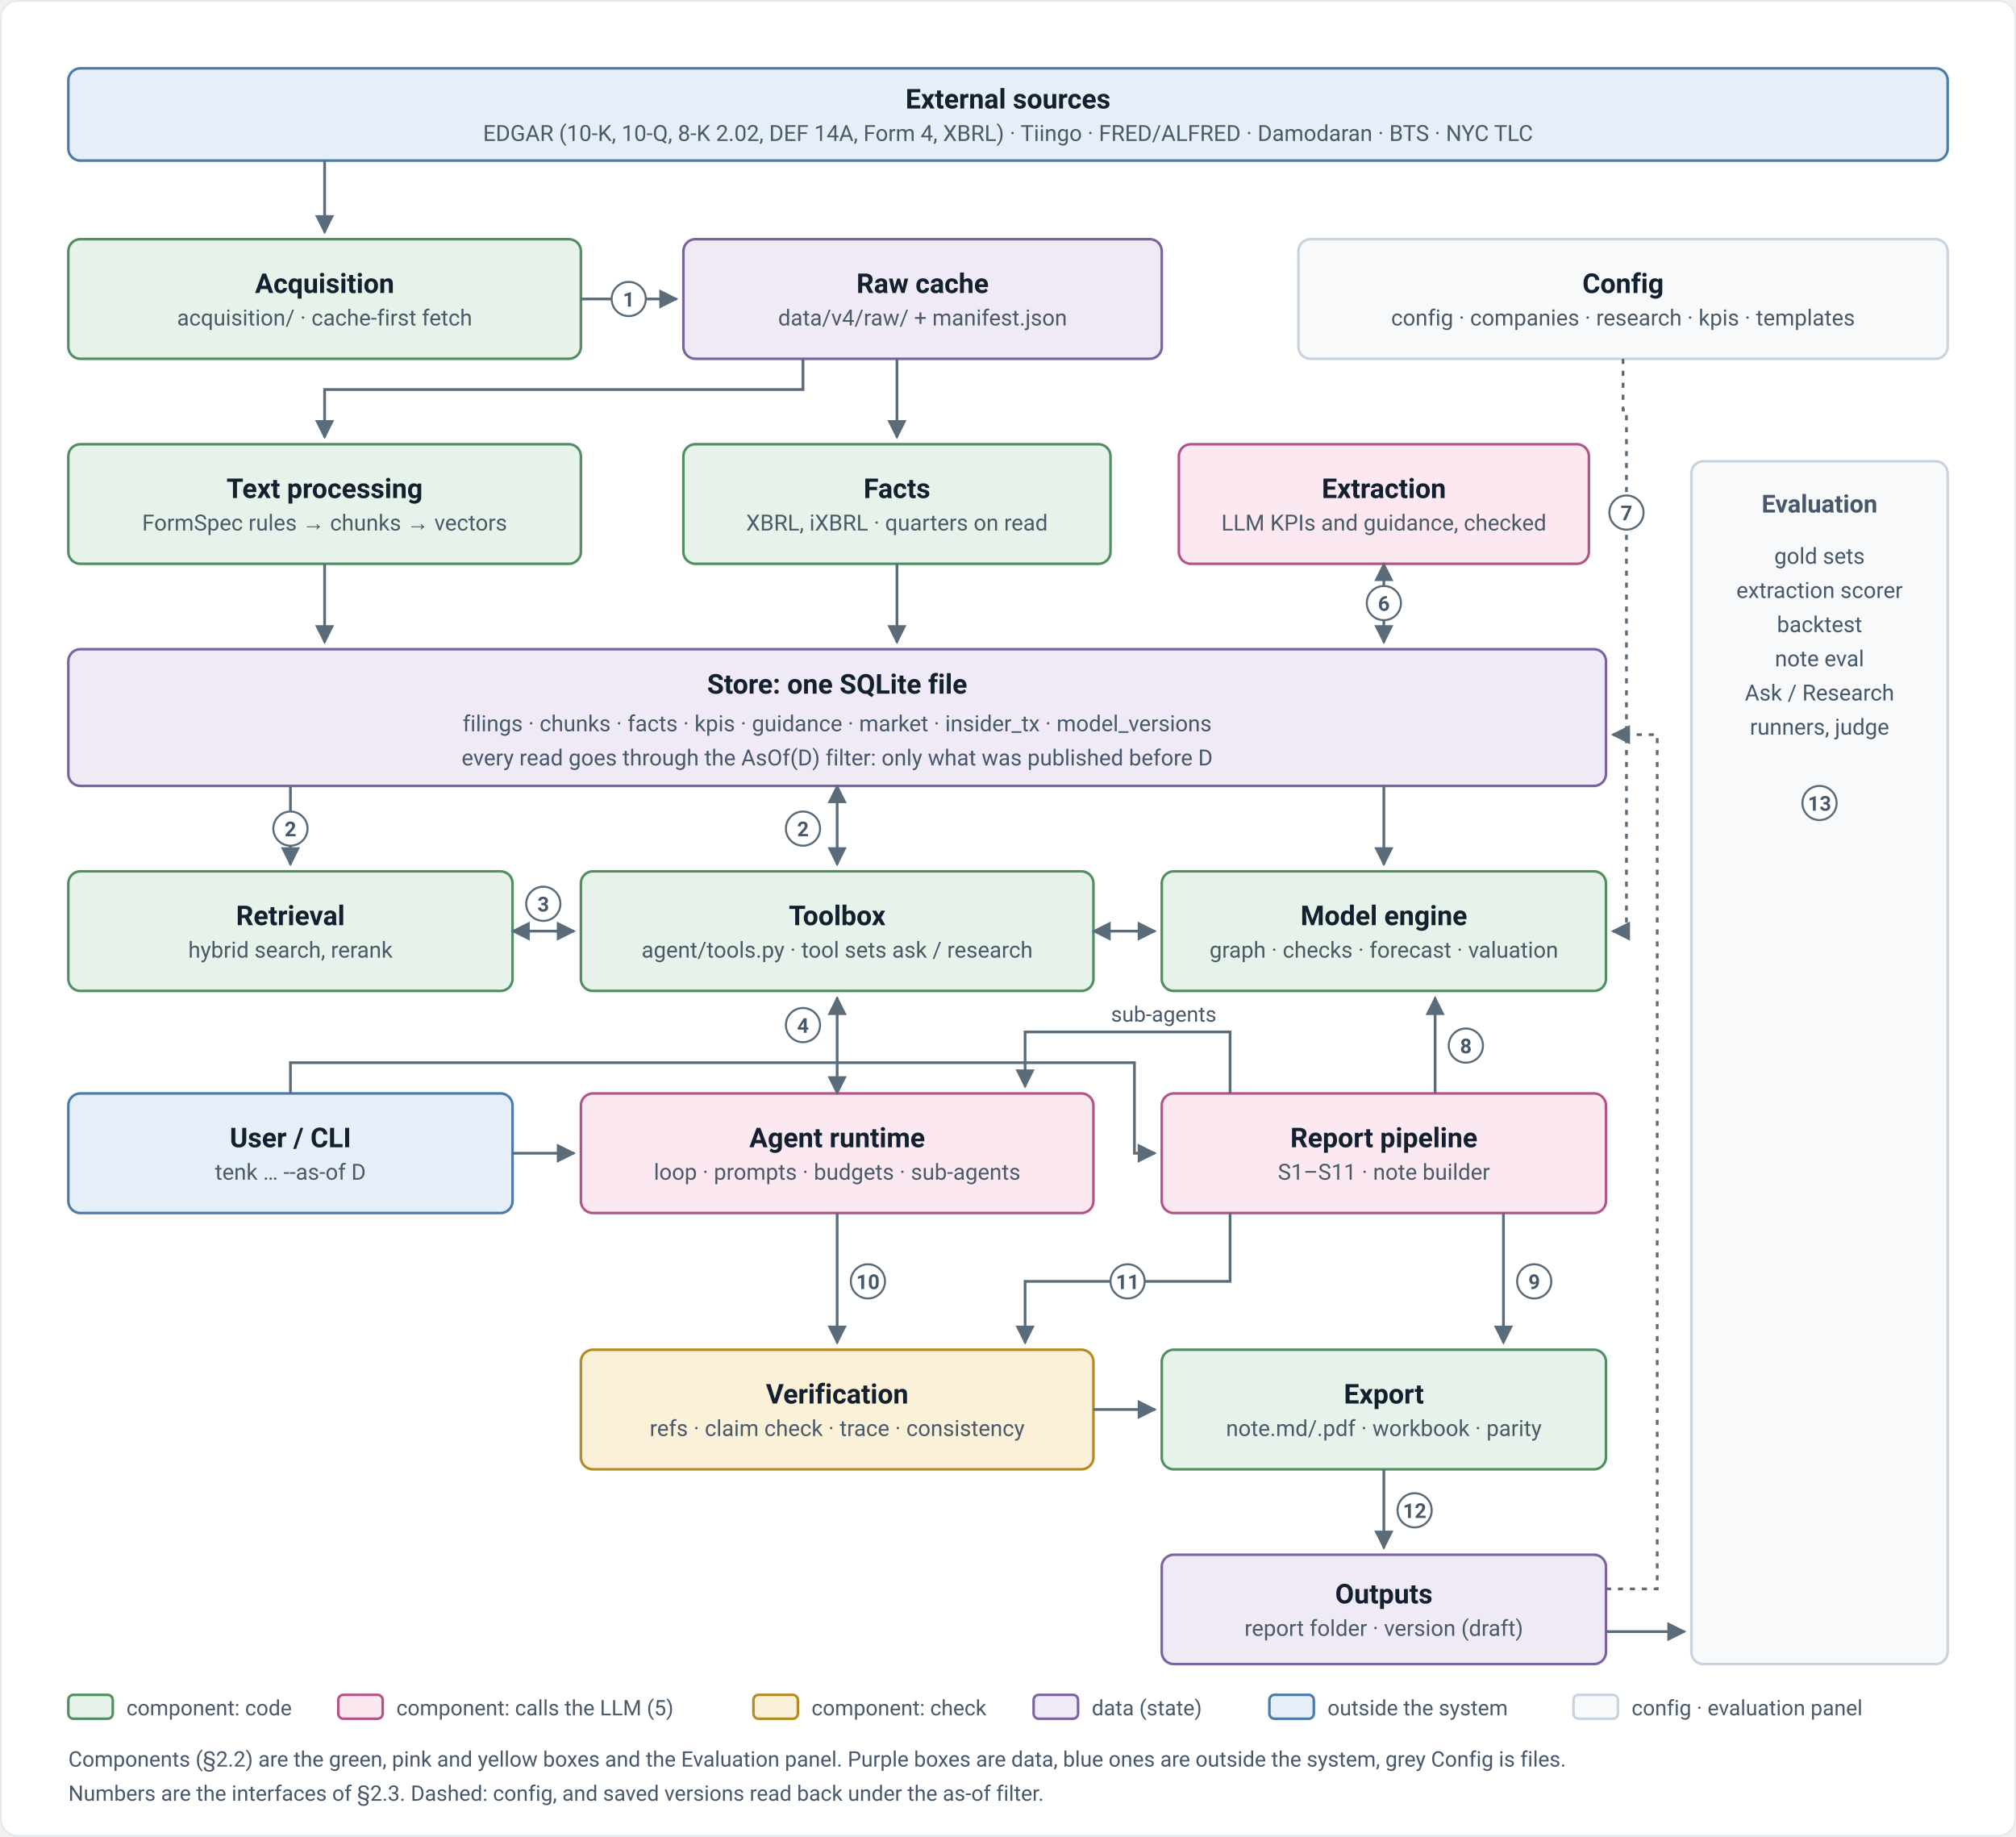
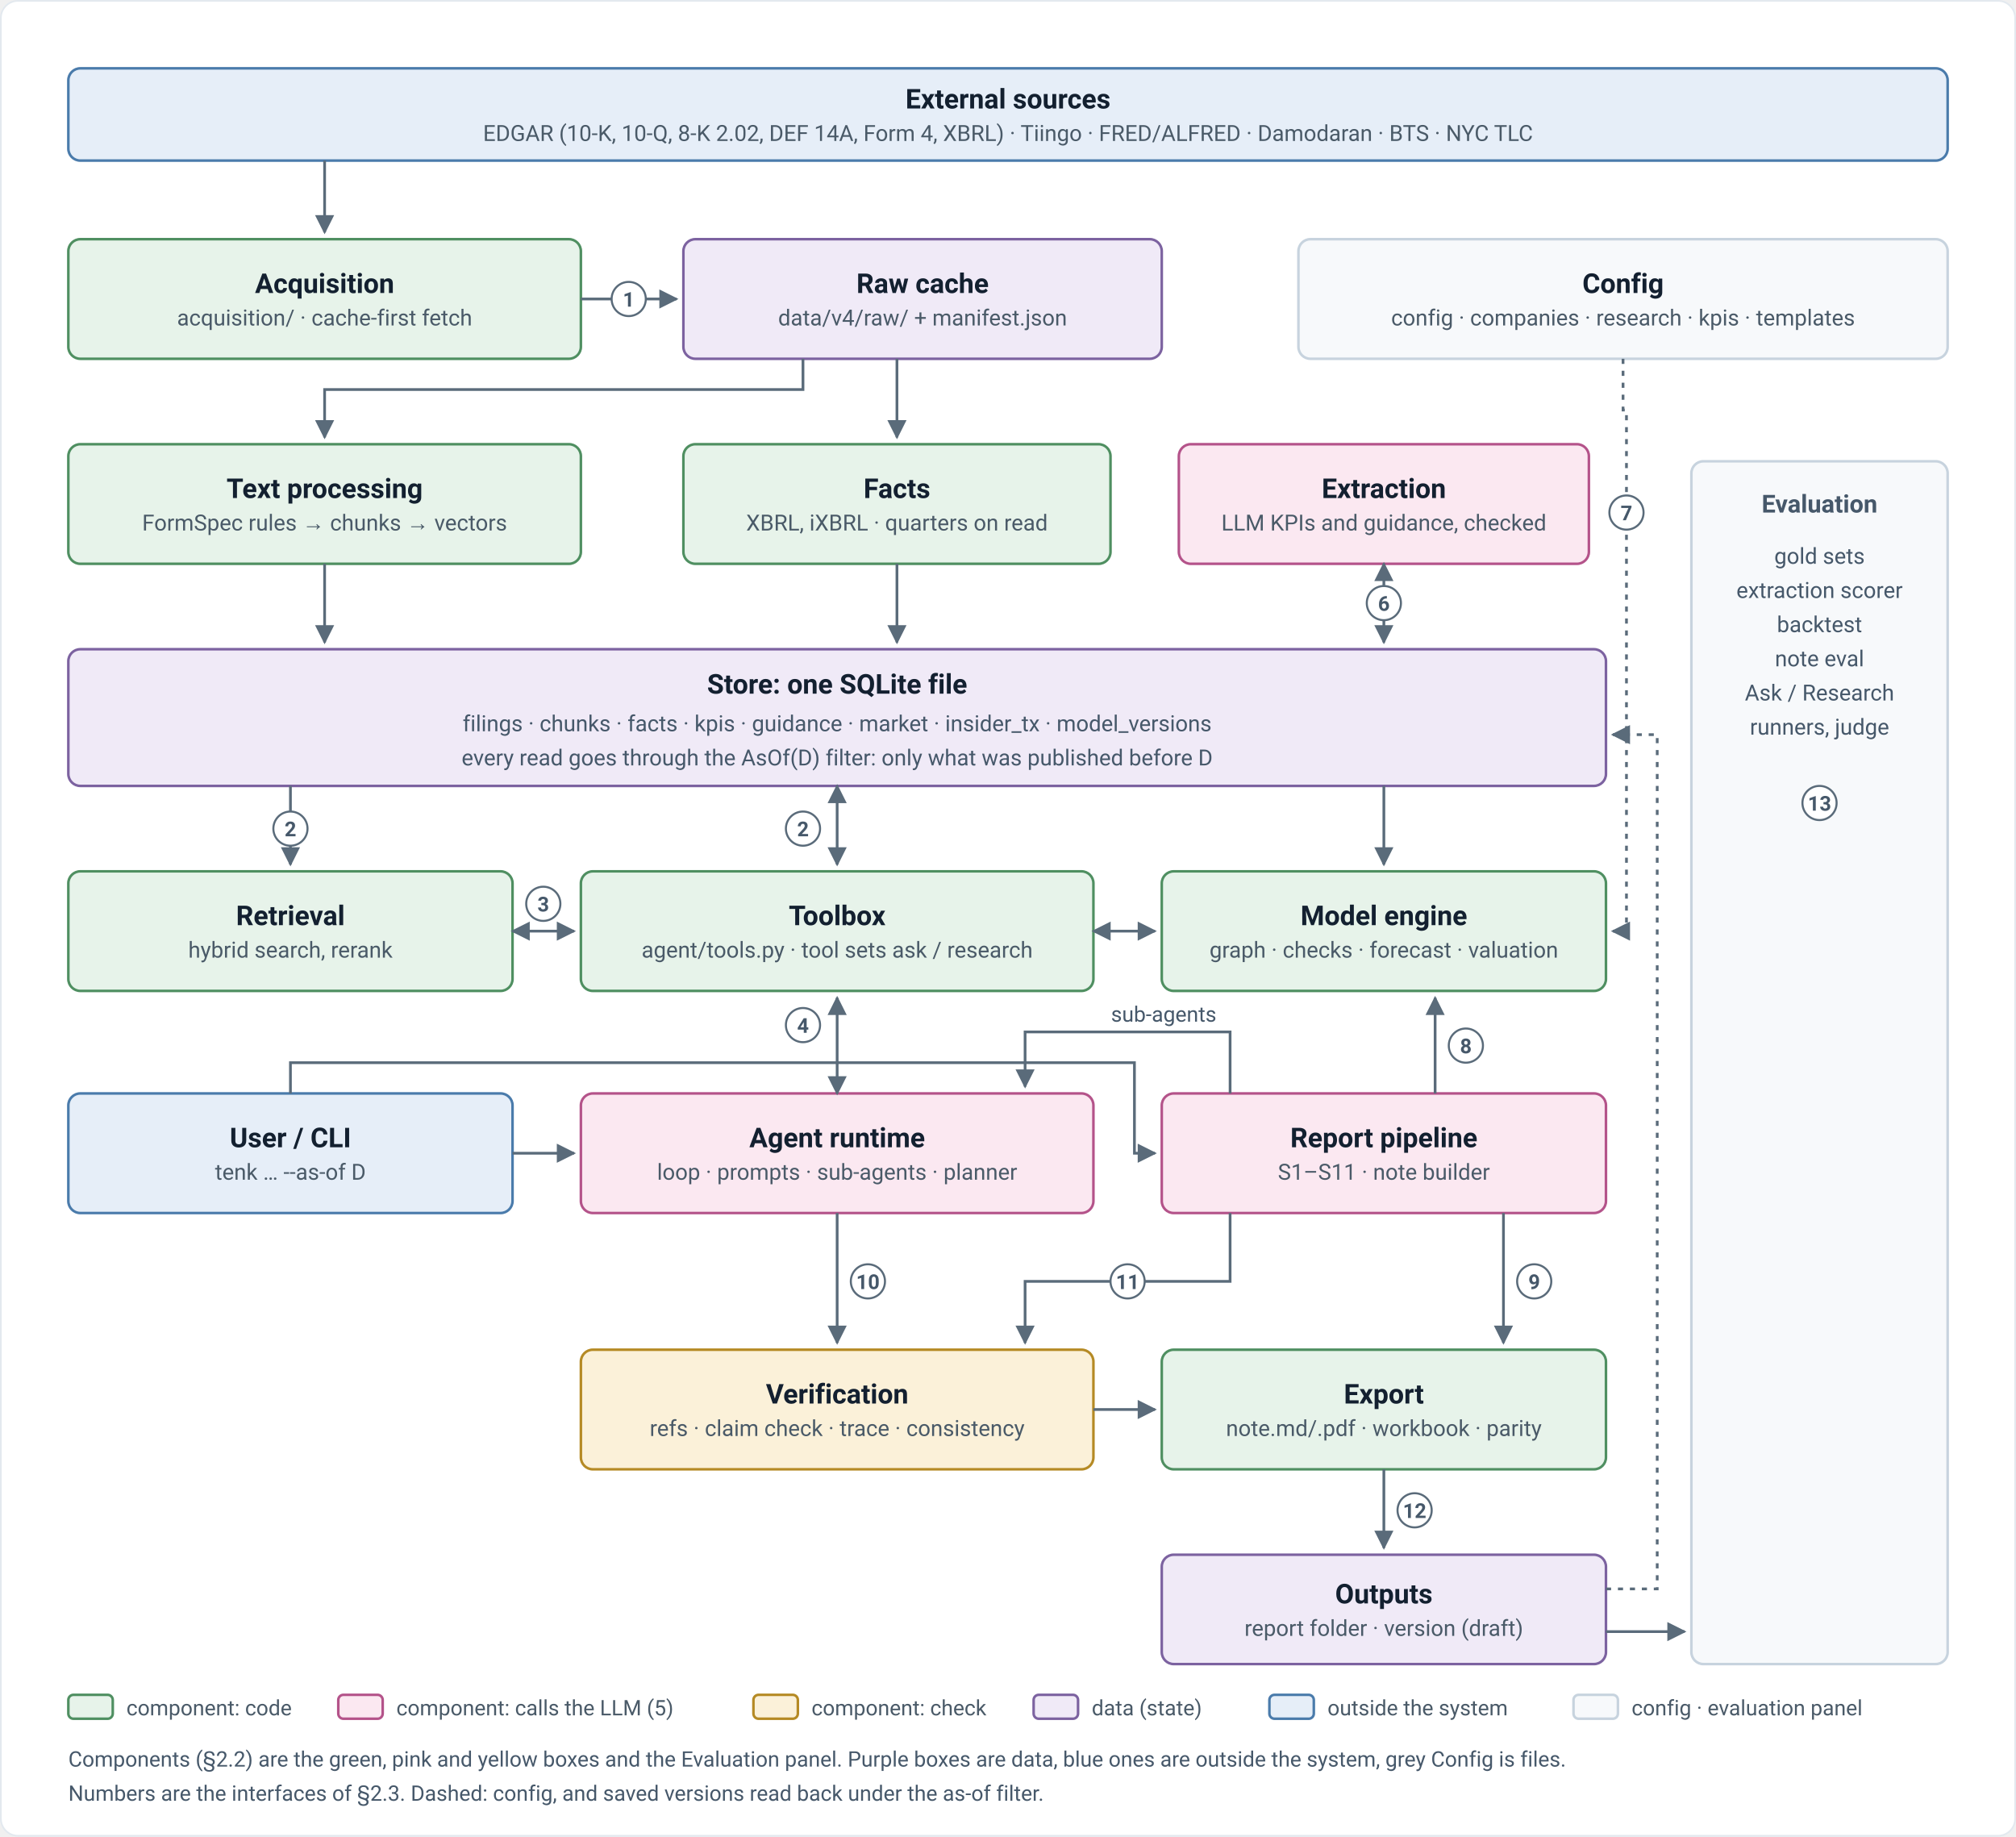
<svg xmlns="http://www.w3.org/2000/svg" width="1180" height="1075" viewBox="0 0 1180 1075" role="img" aria-labelledby="svgtitle svgdesc" font-family="system-ui, -apple-system, 'Segoe UI', Roboto, 'Helvetica Neue', Arial, sans-serif">
  <style>
    @media (prefers-color-scheme: dark) {
      .bg    { fill: #0f1419; stroke: #2b3540; }
      .panel { fill: #151c24; stroke: #3a4753; }
      .ext   { fill: #16283c; stroke: #6f9dc8; }
      .work  { fill: #16301f; stroke: #63ab77; }
      .llm   { fill: #3a1a2c; stroke: #d487b0; }
      .sink  { fill: #241b33; stroke: #a186c4; }
      .gate  { fill: #3a2f14; stroke: #d4a84a; }
      .name  { fill: #e6edf3; }
      .sub   { fill: #9fb0c0; }
      .ptitle{ fill: #93a4b4; }
      .edge  { stroke: #8496a6; }
      .elabel{ fill: #93a4b4; }
      .badge { fill: #0f1419; stroke: #8496a6; }
      #arrow &gt; path { fill: #8496a6; }
    }
  </style>
  <defs>
    <marker id="arrow" viewBox="0 0 10 10" refX="9" refY="5" markerWidth="7" markerHeight="7" orient="auto-start-reverse">
      <path d="M 0 0 L 10 5 L 0 10 z" fill="#5a6b7a" />
    </marker>
  </defs>
  <rect class="bg" x="0.5" y="0.5" width="1179" height="1074" rx="10" fill="#ffffff" stroke="#e3e9ef" />
  <rect class="ext" x="40" y="40" width="1100" height="54" rx="7" fill="#e6eef8" stroke="#4a7bab" stroke-width="1.5" />
  <text class="name" x="590.0" y="63.5" text-anchor="middle" font-size="16" font-weight="600" fill="#132030">External sources</text>
  <text class="sub" x="590.0" y="82.5" text-anchor="middle" font-size="13" fill="#4a5a68">EDGAR (10-K, 10-Q, 8-K 2.02, DEF 14A, Form 4, XBRL) · Tiingo · FRED/ALFRED · Damodaran · BTS · NYC TLC</text>
  <rect class="work" x="40" y="140" width="300" height="70" rx="7" fill="#e7f3ea" stroke="#4f8f61" stroke-width="1.5" />
  <text class="name" x="190.0" y="171.5" text-anchor="middle" font-size="16" font-weight="600" fill="#132030">Acquisition</text>
  <text class="sub" x="190.0" y="190.5" text-anchor="middle" font-size="13" fill="#4a5a68">acquisition/  ·  cache-first fetch</text>
  <rect class="sink" x="400" y="140" width="280" height="70" rx="7" fill="#f0eaf7" stroke="#7c62a0" stroke-width="1.5" />
  <text class="name" x="540.0" y="171.5" text-anchor="middle" font-size="16" font-weight="600" fill="#132030">Raw cache</text>
  <text class="sub" x="540.0" y="190.5" text-anchor="middle" font-size="13" fill="#4a5a68">data/v4/raw/ + manifest.json</text>
  <rect class="panel" x="760" y="140" width="380" height="70" rx="7" fill="#f7f9fb" stroke="#c7d3de" stroke-width="1.5" />
  <text class="name" x="950.0" y="171.5" text-anchor="middle" font-size="16" font-weight="600" fill="#132030">Config</text>
  <text class="sub" x="950.0" y="190.5" text-anchor="middle" font-size="13" fill="#4a5a68">config · companies · research · kpis · templates</text>
  <rect class="work" x="40" y="260" width="300" height="70" rx="7" fill="#e7f3ea" stroke="#4f8f61" stroke-width="1.5" />
  <text class="name" x="190.0" y="291.5" text-anchor="middle" font-size="16" font-weight="600" fill="#132030">Text processing</text>
  <text class="sub" x="190.0" y="310.5" text-anchor="middle" font-size="13" fill="#4a5a68">FormSpec rules → chunks → vectors</text>
  <rect class="work" x="400" y="260" width="250" height="70" rx="7" fill="#e7f3ea" stroke="#4f8f61" stroke-width="1.5" />
  <text class="name" x="525.0" y="291.5" text-anchor="middle" font-size="16" font-weight="600" fill="#132030">Facts</text>
  <text class="sub" x="525.0" y="310.5" text-anchor="middle" font-size="13" fill="#4a5a68">XBRL, iXBRL · quarters on read</text>
  <rect class="llm" x="690" y="260" width="240" height="70" rx="7" fill="#fbe8f1" stroke="#b4538a" stroke-width="1.5" />
  <text class="name" x="810.0" y="291.5" text-anchor="middle" font-size="16" font-weight="600" fill="#132030">Extraction</text>
  <text class="sub" x="810.0" y="310.5" text-anchor="middle" font-size="13" fill="#4a5a68">LLM KPIs and guidance, checked</text>
  <rect class="sink" x="40" y="380" width="900" height="80" rx="7" fill="#f0eaf7" stroke="#7c62a0" stroke-width="1.5" />
  <text class="name" x="490" y="406" text-anchor="middle" font-size="16" font-weight="600" fill="#132030">Store: one SQLite file</text>
  <text class="sub" x="490" y="428" text-anchor="middle" font-size="13" fill="#46586a">filings · chunks · facts · kpis · guidance · market · insider_tx · model_versions</text>
  <text class="sub" x="490" y="448" text-anchor="middle" font-size="13" fill="#46586a">every read goes through the AsOf(D) filter: only what was published before D</text>
  <rect class="work" x="40" y="510" width="260" height="70" rx="7" fill="#e7f3ea" stroke="#4f8f61" stroke-width="1.5" />
  <text class="name" x="170.0" y="541.5" text-anchor="middle" font-size="16" font-weight="600" fill="#132030">Retrieval</text>
  <text class="sub" x="170.0" y="560.5" text-anchor="middle" font-size="13" fill="#4a5a68">hybrid search, rerank</text>
  <rect class="work" x="340" y="510" width="300" height="70" rx="7" fill="#e7f3ea" stroke="#4f8f61" stroke-width="1.5" />
  <text class="name" x="490.0" y="541.5" text-anchor="middle" font-size="16" font-weight="600" fill="#132030">Toolbox</text>
  <text class="sub" x="490.0" y="560.5" text-anchor="middle" font-size="13" fill="#4a5a68">agent/tools.py · tool sets ask / research</text>
  <rect class="work" x="680" y="510" width="260" height="70" rx="7" fill="#e7f3ea" stroke="#4f8f61" stroke-width="1.5" />
  <text class="name" x="810.0" y="541.5" text-anchor="middle" font-size="16" font-weight="600" fill="#132030">Model engine</text>
  <text class="sub" x="810.0" y="560.5" text-anchor="middle" font-size="13" fill="#4a5a68">graph · checks · forecast · valuation</text>
  <rect class="ext" x="40" y="640" width="260" height="70" rx="7" fill="#e6eef8" stroke="#4a7bab" stroke-width="1.5" />
  <text class="name" x="170.0" y="671.5" text-anchor="middle" font-size="16" font-weight="600" fill="#132030">User / CLI</text>
  <text class="sub" x="170.0" y="690.5" text-anchor="middle" font-size="13" fill="#4a5a68">tenk … --as-of D</text>
  <rect class="llm" x="340" y="640" width="300" height="70" rx="7" fill="#fbe8f1" stroke="#b4538a" stroke-width="1.5" />
  <text class="name" x="490.0" y="671.5" text-anchor="middle" font-size="16" font-weight="600" fill="#132030">Agent runtime</text>
-   <text class="sub" x="490.0" y="690.5" text-anchor="middle" font-size="13" fill="#4a5a68">loop · prompts · budgets · sub-agents</text>
+   <text class="sub" x="490.0" y="690.5" text-anchor="middle" font-size="13" fill="#4a5a68">loop · prompts · sub-agents · planner</text>
  <rect class="llm" x="680" y="640" width="260" height="70" rx="7" fill="#fbe8f1" stroke="#b4538a" stroke-width="1.5" />
  <text class="name" x="810.0" y="671.5" text-anchor="middle" font-size="16" font-weight="600" fill="#132030">Report pipeline</text>
  <text class="sub" x="810.0" y="690.5" text-anchor="middle" font-size="13" fill="#4a5a68">S1–S11 · note builder</text>
  <rect class="gate" x="340" y="790" width="300" height="70" rx="7" fill="#fbf1d9" stroke="#b58a24" stroke-width="1.5" />
  <text class="name" x="490.0" y="821.5" text-anchor="middle" font-size="16" font-weight="600" fill="#132030">Verification</text>
  <text class="sub" x="490.0" y="840.5" text-anchor="middle" font-size="13" fill="#4a5a68">refs · claim check · trace · consistency</text>
  <rect class="work" x="680" y="790" width="260" height="70" rx="7" fill="#e7f3ea" stroke="#4f8f61" stroke-width="1.5" />
  <text class="name" x="810.0" y="821.5" text-anchor="middle" font-size="16" font-weight="600" fill="#132030">Export</text>
  <text class="sub" x="810.0" y="840.5" text-anchor="middle" font-size="13" fill="#4a5a68">note.md/.pdf · workbook · parity</text>
  <rect class="sink" x="680" y="910" width="260" height="64" rx="7" fill="#f0eaf7" stroke="#7c62a0" stroke-width="1.5" />
  <text class="name" x="810.0" y="938.5" text-anchor="middle" font-size="16" font-weight="600" fill="#132030">Outputs</text>
  <text class="sub" x="810.0" y="957.5" text-anchor="middle" font-size="13" fill="#4a5a68">report folder · version (draft)</text>
  <rect class="panel" x="990" y="270" width="150" height="704" rx="7" fill="#f7f9fb" stroke="#c7d3de" stroke-width="1.5" />
  <text class="ptitle" x="1065" y="300" text-anchor="middle" font-size="14.5" font-weight="600" fill="#46586a">Evaluation</text>
  <text class="sub" x="1065" y="330" text-anchor="middle" font-size="13" fill="#46586a">gold sets</text>
  <text class="sub" x="1065" y="350" text-anchor="middle" font-size="13" fill="#46586a">extraction scorer</text>
  <text class="sub" x="1065" y="370" text-anchor="middle" font-size="13" fill="#46586a">backtest</text>
  <text class="sub" x="1065" y="390" text-anchor="middle" font-size="13" fill="#46586a">note eval</text>
  <text class="sub" x="1065" y="410" text-anchor="middle" font-size="13" fill="#46586a">Ask / Research</text>
  <text class="sub" x="1065" y="430" text-anchor="middle" font-size="13" fill="#46586a">runners, judge</text>
  <circle class="badge" cx="1065" cy="470" r="10" fill="#ffffff" stroke="#5a6b7a" stroke-width="1.2" />
  <text class="elabel" x="1065" y="474.5" text-anchor="middle" font-size="12" font-weight="600" fill="#46586a">13</text>
  <path class="edge" d="M 190 94 V 136" fill="none" stroke="#5a6b7a" stroke-width="1.6" marker-end="url(#arrow)" />
  <path class="edge" d="M 340 175 H 396" fill="none" stroke="#5a6b7a" stroke-width="1.6" marker-end="url(#arrow)" />
  <circle class="badge" cx="368" cy="175" r="10" fill="#ffffff" stroke="#5a6b7a" stroke-width="1.2" />
  <text class="elabel" x="368" y="179.5" text-anchor="middle" font-size="12" font-weight="600" fill="#46586a">1</text>
  <path class="edge" d="M 470 210 V 228 H 190 V 256" fill="none" stroke="#5a6b7a" stroke-width="1.6" marker-end="url(#arrow)" />
  <path class="edge" d="M 525 210 V 256" fill="none" stroke="#5a6b7a" stroke-width="1.6" marker-end="url(#arrow)" />
  <path class="edge" d="M 190 330 V 376" fill="none" stroke="#5a6b7a" stroke-width="1.6" marker-end="url(#arrow)" />
  <path class="edge" d="M 525 330 V 376" fill="none" stroke="#5a6b7a" stroke-width="1.6" marker-end="url(#arrow)" />
  <path class="edge" d="M 810 330 V 376" fill="none" stroke="#5a6b7a" stroke-width="1.6" marker-start="url(#arrow)" marker-end="url(#arrow)" />
  <circle class="badge" cx="810" cy="353" r="10" fill="#ffffff" stroke="#5a6b7a" stroke-width="1.2" />
  <text class="elabel" x="810" y="357.5" text-anchor="middle" font-size="12" font-weight="600" fill="#46586a">6</text>
  <path class="edge" d="M 950 210 V 240 H 952 V 545 H 944" fill="none" stroke="#5a6b7a" stroke-width="1.6" stroke-dasharray="3 4" marker-end="url(#arrow)" />
  <circle class="badge" cx="952" cy="300" r="10" fill="#ffffff" stroke="#5a6b7a" stroke-width="1.2" />
  <text class="elabel" x="952" y="304.5" text-anchor="middle" font-size="12" font-weight="600" fill="#46586a">7</text>
  <path class="edge" d="M 170 460 V 506" fill="none" stroke="#5a6b7a" stroke-width="1.6" marker-end="url(#arrow)" />
  <circle class="badge" cx="170" cy="485" r="10" fill="#ffffff" stroke="#5a6b7a" stroke-width="1.2" />
  <text class="elabel" x="170" y="489.5" text-anchor="middle" font-size="12" font-weight="600" fill="#46586a">2</text>
  <path class="edge" d="M 810 460 V 506" fill="none" stroke="#5a6b7a" stroke-width="1.6" marker-end="url(#arrow)" />
  <path class="edge" d="M 490 460 V 506" fill="none" stroke="#5a6b7a" stroke-width="1.6" marker-start="url(#arrow)" marker-end="url(#arrow)" />
  <circle class="badge" cx="470" cy="485" r="10" fill="#ffffff" stroke="#5a6b7a" stroke-width="1.2" />
  <text class="elabel" x="470" y="489.5" text-anchor="middle" font-size="12" font-weight="600" fill="#46586a">2</text>
  <path class="edge" d="M 300 545 H 336" fill="none" stroke="#5a6b7a" stroke-width="1.6" marker-start="url(#arrow)" marker-end="url(#arrow)" />
  <circle class="badge" cx="318" cy="529" r="10" fill="#ffffff" stroke="#5a6b7a" stroke-width="1.2" />
  <text class="elabel" x="318" y="533.5" text-anchor="middle" font-size="12" font-weight="600" fill="#46586a">3</text>
  <path class="edge" d="M 640 545 H 676" fill="none" stroke="#5a6b7a" stroke-width="1.6" marker-start="url(#arrow)" marker-end="url(#arrow)" />
  <path class="edge" d="M 300 675 H 336" fill="none" stroke="#5a6b7a" stroke-width="1.6" marker-end="url(#arrow)" />
  <path class="edge" d="M 170 640 V 622 H 664 V 675 H 676" fill="none" stroke="#5a6b7a" stroke-width="1.6" marker-end="url(#arrow)" />
  <path class="edge" d="M 490 640 V 584" fill="none" stroke="#5a6b7a" stroke-width="1.6" marker-start="url(#arrow)" marker-end="url(#arrow)" />
  <circle class="badge" cx="470" cy="600" r="10" fill="#ffffff" stroke="#5a6b7a" stroke-width="1.2" />
  <text class="elabel" x="470" y="604.5" text-anchor="middle" font-size="12" font-weight="600" fill="#46586a">4</text>
  <path class="edge" d="M 840 640 V 584" fill="none" stroke="#5a6b7a" stroke-width="1.6" marker-end="url(#arrow)" />
  <circle class="badge" cx="858" cy="612" r="10" fill="#ffffff" stroke="#5a6b7a" stroke-width="1.2" />
  <text class="elabel" x="858" y="616.5" text-anchor="middle" font-size="12" font-weight="600" fill="#46586a">8</text>
  <path class="edge" d="M 720 640 V 604 H 600 V 636" fill="none" stroke="#5a6b7a" stroke-width="1.6" marker-end="url(#arrow)" />
  <text class="elabel" x="712" y="598" text-anchor="end" font-size="12.5" fill="#46586a">sub-agents</text>
  <path class="edge" d="M 490 710 V 786" fill="none" stroke="#5a6b7a" stroke-width="1.6" marker-end="url(#arrow)" />
  <circle class="badge" cx="508" cy="750" r="10" fill="#ffffff" stroke="#5a6b7a" stroke-width="1.2" />
  <text class="elabel" x="508" y="754.5" text-anchor="middle" font-size="12" font-weight="600" fill="#46586a">10</text>
  <path class="edge" d="M 720 710 V 750 H 600 V 786" fill="none" stroke="#5a6b7a" stroke-width="1.6" marker-end="url(#arrow)" />
  <circle class="badge" cx="660" cy="750" r="10" fill="#ffffff" stroke="#5a6b7a" stroke-width="1.2" />
  <text class="elabel" x="660" y="754.5" text-anchor="middle" font-size="12" font-weight="600" fill="#46586a">11</text>
  <path class="edge" d="M 880 710 V 786" fill="none" stroke="#5a6b7a" stroke-width="1.6" marker-end="url(#arrow)" />
  <circle class="badge" cx="898" cy="750" r="10" fill="#ffffff" stroke="#5a6b7a" stroke-width="1.2" />
  <text class="elabel" x="898" y="754.5" text-anchor="middle" font-size="12" font-weight="600" fill="#46586a">9</text>
  <path class="edge" d="M 640 825 H 676" fill="none" stroke="#5a6b7a" stroke-width="1.6" marker-end="url(#arrow)" />
  <path class="edge" d="M 810 860 V 906" fill="none" stroke="#5a6b7a" stroke-width="1.6" marker-end="url(#arrow)" />
  <circle class="badge" cx="828" cy="884" r="10" fill="#ffffff" stroke="#5a6b7a" stroke-width="1.2" />
  <text class="elabel" x="828" y="888.5" text-anchor="middle" font-size="12" font-weight="600" fill="#46586a">12</text>
  <path class="edge" d="M 940 930 H 970 V 430 H 944" fill="none" stroke="#5a6b7a" stroke-width="1.6" stroke-dasharray="3 4" marker-end="url(#arrow)" />
  <path class="edge" d="M 940 955 H 986" fill="none" stroke="#5a6b7a" stroke-width="1.6" marker-end="url(#arrow)" />
  <rect class="work" x="40" y="992" width="26" height="14" rx="3" fill="#e7f3ea" stroke="#4f8f61" stroke-width="1.5" />
  <text class="sub" x="74" y="1004" font-size="12.5" fill="#4a5a68">component: code</text>
  <rect class="llm" x="198" y="992" width="26" height="14" rx="3" fill="#fbe8f1" stroke="#b4538a" stroke-width="1.5" />
  <text class="sub" x="232" y="1004" font-size="12.5" fill="#4a5a68">component: calls the LLM (5)</text>
  <rect class="gate" x="441" y="992" width="26" height="14" rx="3" fill="#fbf1d9" stroke="#b58a24" stroke-width="1.5" />
  <text class="sub" x="475" y="1004" font-size="12.5" fill="#4a5a68">component: check</text>
  <rect class="sink" x="605" y="992" width="26" height="14" rx="3" fill="#f0eaf7" stroke="#7c62a0" stroke-width="1.5" />
  <text class="sub" x="639" y="1004" font-size="12.5" fill="#4a5a68">data (state)</text>
  <rect class="ext" x="743" y="992" width="26" height="14" rx="3" fill="#e6eef8" stroke="#4a7bab" stroke-width="1.5" />
  <text class="sub" x="777" y="1004" font-size="12.5" fill="#4a5a68">outside the system</text>
  <rect class="panel" x="921" y="992" width="26" height="14" rx="3" fill="#f7f9fb" stroke="#c7d3de" stroke-width="1.5" />
  <text class="sub" x="955" y="1004" font-size="12.5" fill="#4a5a68">config · evaluation panel</text>
  <text class="elabel" x="40" y="1034" text-anchor="start" font-size="12.5" fill="#46586a">Components (§2.2) are the green, pink and yellow boxes and the Evaluation panel. Purple boxes are data, blue ones are outside the system, grey Config is files.</text>
  <text class="elabel" x="40" y="1054" text-anchor="start" font-size="12.5" fill="#46586a">Numbers are the interfaces of §2.3. Dashed: config, and saved versions read back under the as-of filter.</text>
</svg>
